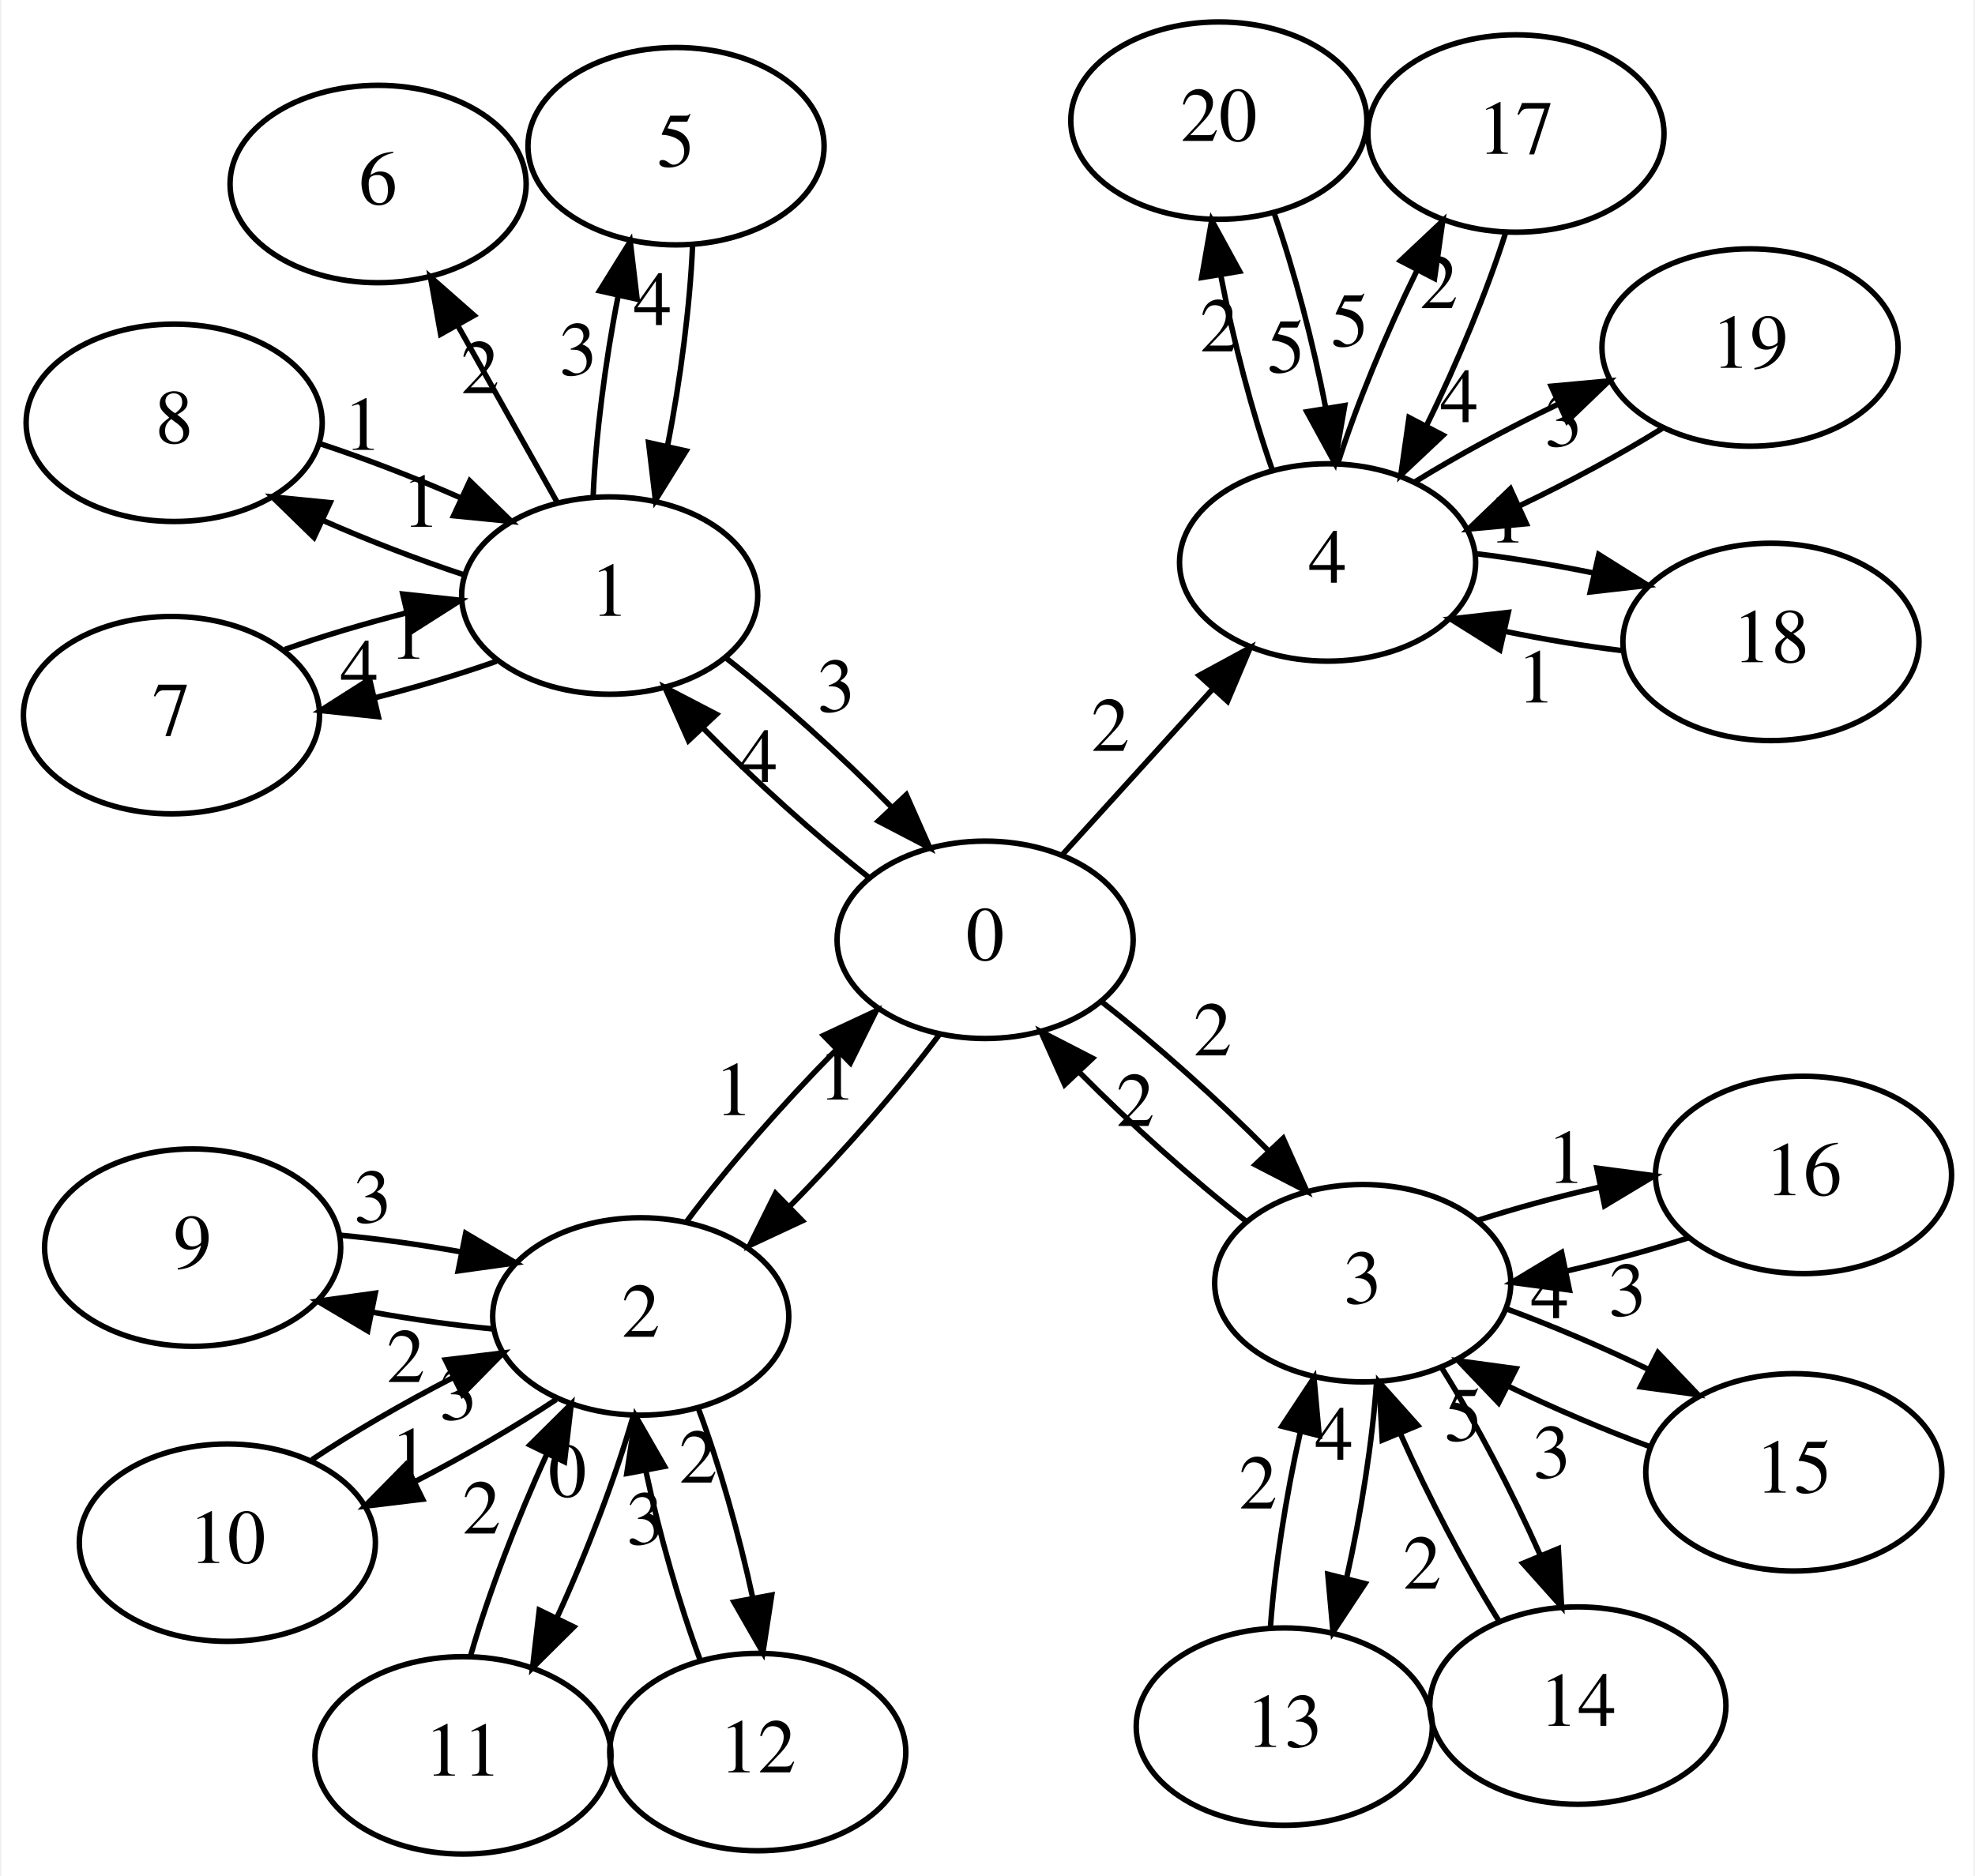
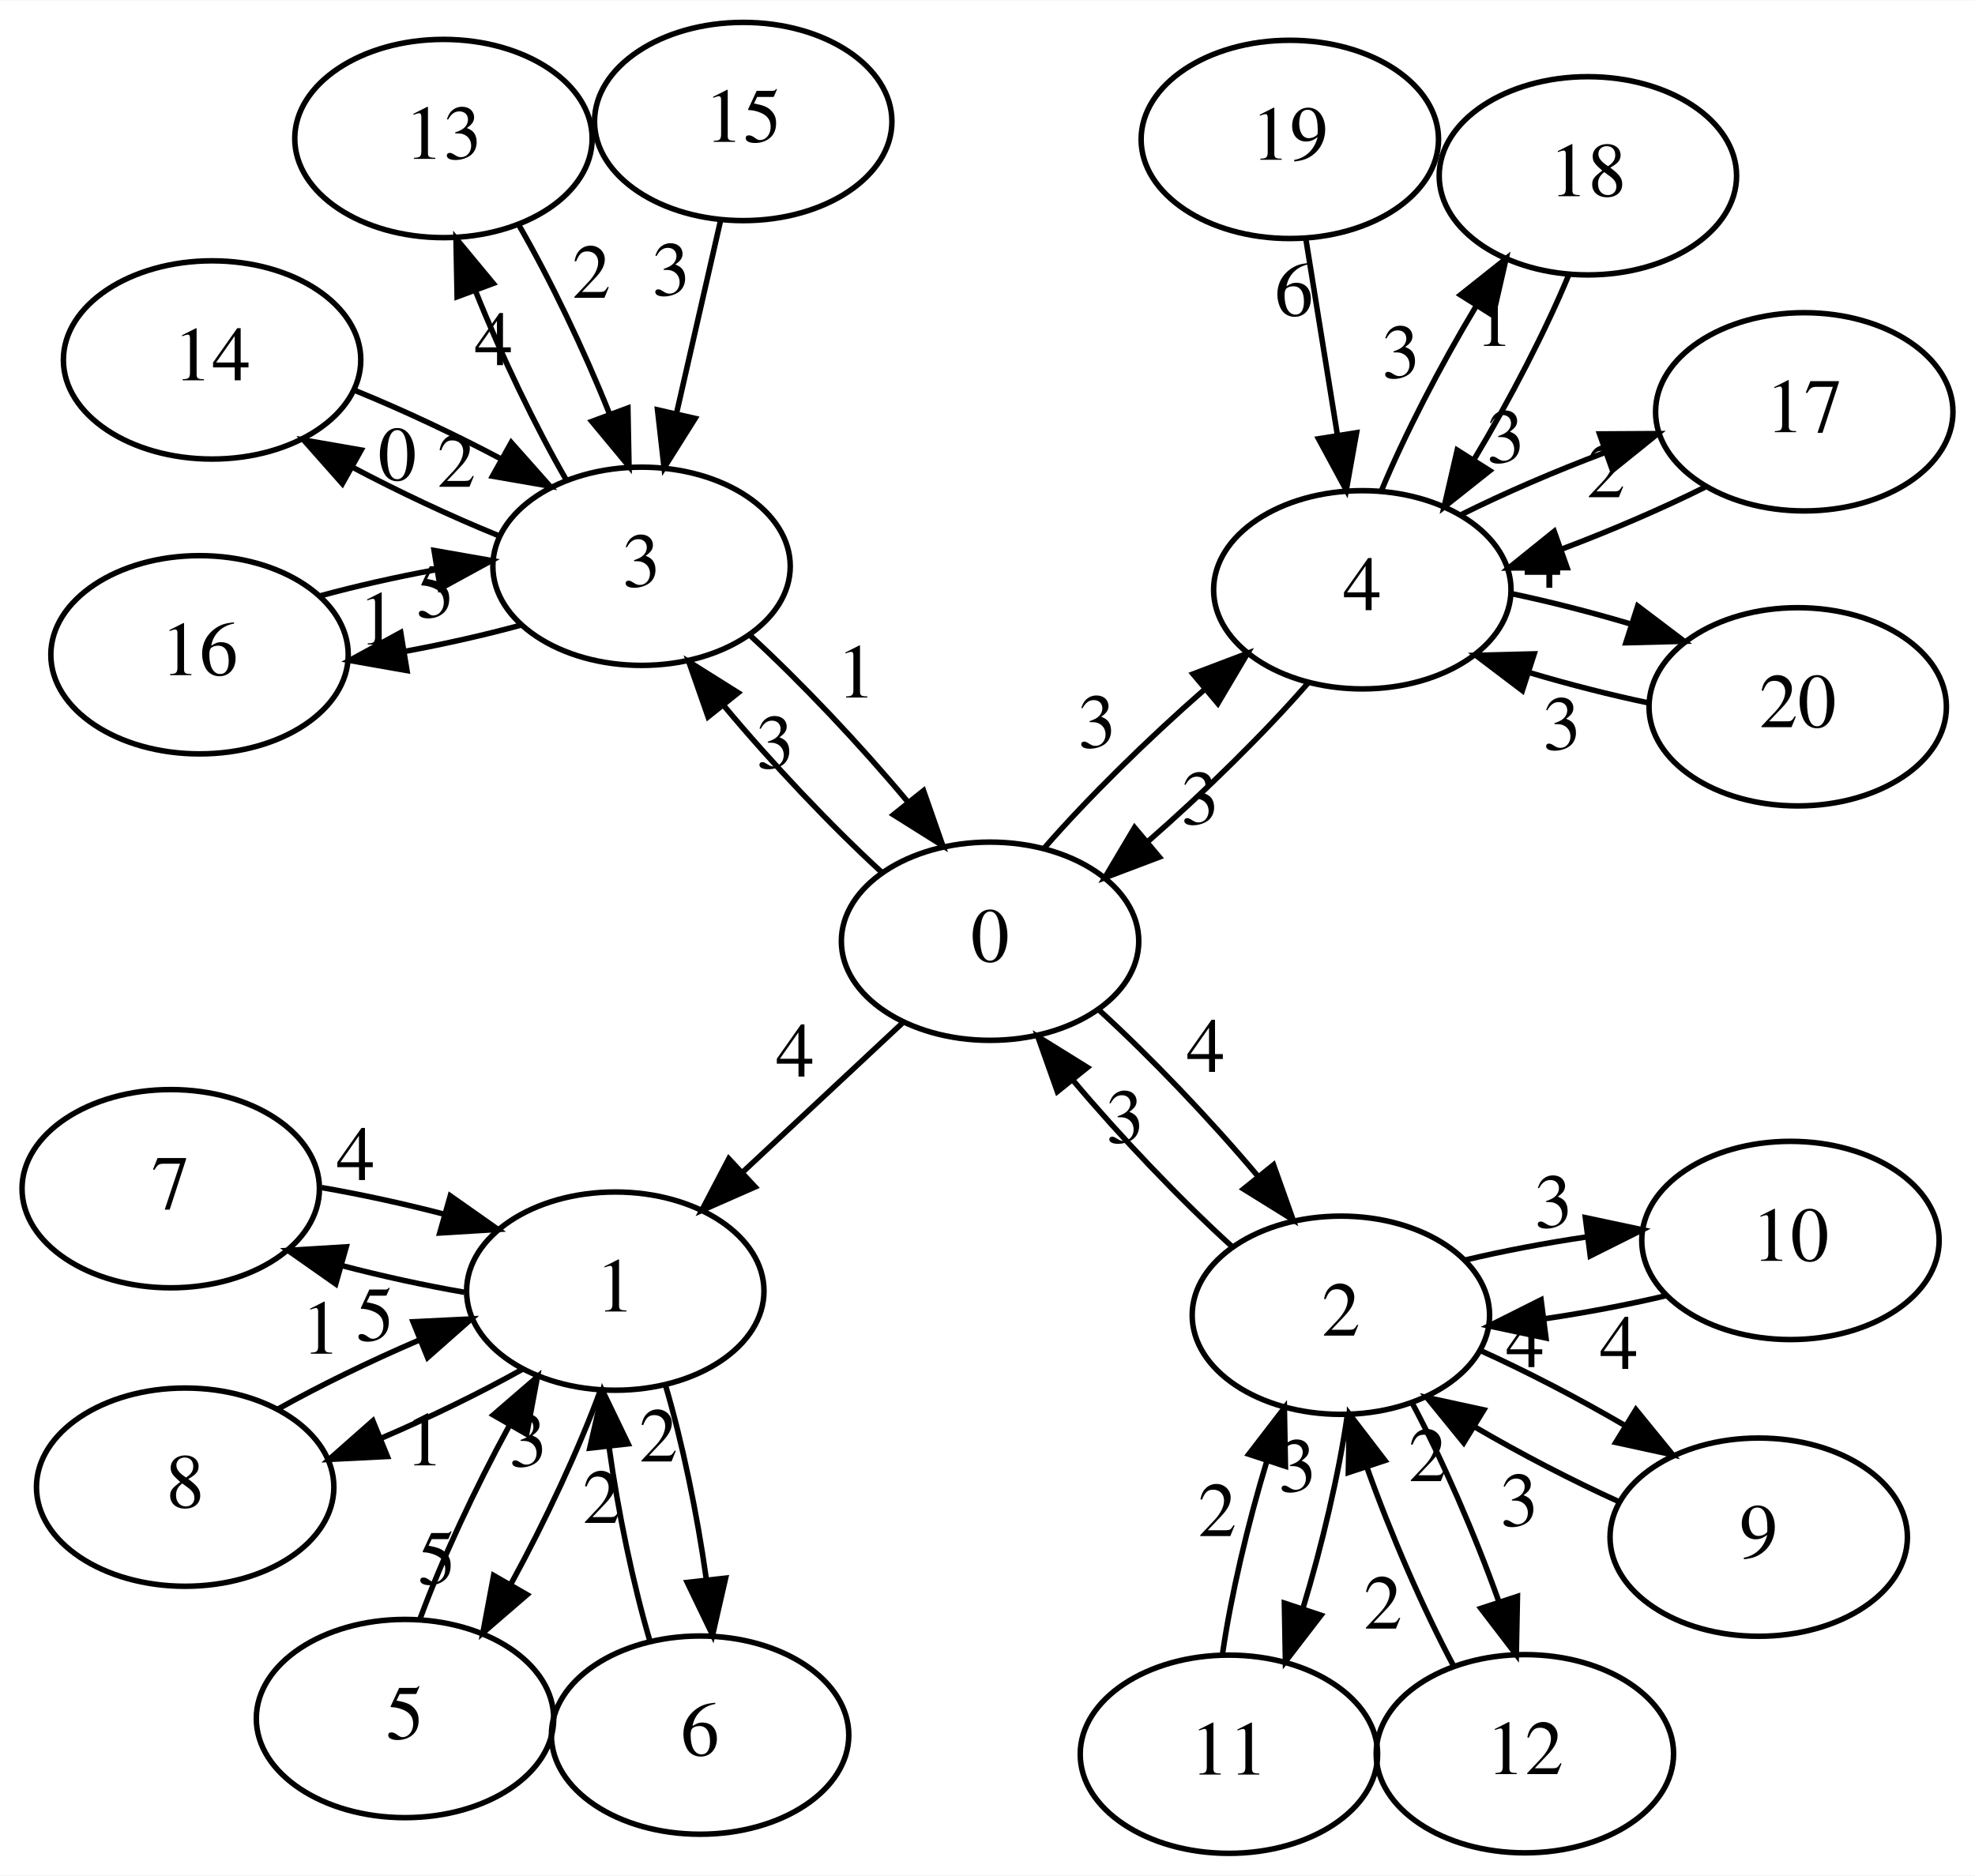
- <svg xmlns="http://www.w3.org/2000/svg" width="360pt" height="342pt" viewBox="0.00 0.00 359.61 342.14">
-   <g id="graph0" class="graph" transform="scale(1 1) rotate(0) translate(4 338.14)">
-     <polygon fill="white" stroke="transparent" points="-4,4 -4,-338.14 355.61,-338.14 355.61,4 -4,4" />
+ <svg xmlns="http://www.w3.org/2000/svg" width="359pt" height="341pt" viewBox="0.00 0.00 358.61 340.50">
+   <g id="graph0" class="graph" transform="scale(1 1) rotate(0) translate(4 336.5)">
+     <polygon fill="white" stroke="transparent" points="-4,4 -4,-336.5 354.61,-336.5 354.61,4 -4,4" />
    <g id="node1" class="node">
-       <ellipse fill="none" stroke="black" cx="175.37" cy="-166.74" rx="27" ry="18" />
-       <text text-anchor="middle" x="175.37" y="-163.04" font-family="Times,serif" font-size="14.00">0</text>
+       <ellipse fill="none" stroke="black" cx="175.77" cy="-165.64" rx="27" ry="18" />
+       <text text-anchor="middle" x="175.77" y="-161.94" font-family="Times,serif" font-size="14.00">0</text>
    </g>
    <g id="node2" class="node">
-       <ellipse fill="none" stroke="black" cx="106.91" cy="-229.52" rx="27" ry="18" />
-       <text text-anchor="middle" x="106.91" y="-225.82" font-family="Times,serif" font-size="14.00">1</text>
+       <ellipse fill="none" stroke="black" cx="107.72" cy="-102.1" rx="27" ry="18" />
+       <text text-anchor="middle" x="107.72" y="-98.4" font-family="Times,serif" font-size="14.00">1</text>
    </g>
    <g id="edge1" class="edge">
-       <path fill="none" stroke="black" d="M154.07,-178.2C144.4,-185.8 133.18,-195.93 124.06,-205.23" />
-       <polygon fill="black" stroke="black" points="121.28,-203.08 116.98,-212.76 126.38,-207.87 121.28,-203.08" />
-       <text text-anchor="middle" x="134.06" y="-195.51" font-family="Times,serif" font-size="14.00">4</text>
+       <path fill="none" stroke="black" d="M159.98,-150.9C151.31,-142.8 140.39,-132.6 130.77,-123.63" />
+       <polygon fill="black" stroke="black" points="133.11,-121.02 123.41,-116.75 128.33,-126.14 133.11,-121.02" />
+       <text text-anchor="middle" x="140.38" y="-141.06" font-family="Times,serif" font-size="14.00">4</text>
    </g>
    <g id="node3" class="node">
-       <ellipse fill="none" stroke="black" cx="112.57" cy="-98.05" rx="27" ry="18" />
-       <text text-anchor="middle" x="112.57" y="-94.35" font-family="Times,serif" font-size="14.00">2</text>
+       <ellipse fill="none" stroke="black" cx="239.47" cy="-97.72" rx="27" ry="18" />
+       <text text-anchor="middle" x="239.47" y="-94.02" font-family="Times,serif" font-size="14.00">2</text>
    </g>
    <g id="edge2" class="edge">
-       <path fill="none" stroke="black" d="M167.02,-149.46C159.94,-139.92 149.59,-128.11 139.77,-118.17" />
-       <polygon fill="black" stroke="black" points="142.04,-115.49 132.44,-111.01 137.15,-120.5 142.04,-115.49" />
-       <text text-anchor="middle" x="148.4" y="-137.61" font-family="Times,serif" font-size="14.00">1</text>
+       <path fill="none" stroke="black" d="M195.47,-153.22C204.8,-144.73 215.71,-133.31 224.38,-123" />
+       <polygon fill="black" stroke="black" points="227.24,-125.03 230.79,-115.05 221.79,-120.64 227.24,-125.03" />
+       <text text-anchor="middle" x="214.93" y="-141.91" font-family="Times,serif" font-size="14.00">4</text>
    </g>
    <g id="node4" class="node">
-       <ellipse fill="none" stroke="black" cx="244.23" cy="-104.11" rx="27" ry="18" />
-       <text text-anchor="middle" x="244.23" y="-100.41" font-family="Times,serif" font-size="14.00">3</text>
+       <ellipse fill="none" stroke="black" cx="112.49" cy="-233.73" rx="27" ry="18" />
+       <text text-anchor="middle" x="112.49" y="-230.03" font-family="Times,serif" font-size="14.00">3</text>
    </g>
    <g id="edge3" class="edge">
-       <path fill="none" stroke="black" d="M196.75,-155.34C206.46,-147.76 217.75,-137.65 226.93,-128.38" />
-       <polygon fill="black" stroke="black" points="229.72,-130.53 234.05,-120.86 224.63,-125.72 229.72,-130.53" />
-       <text text-anchor="middle" x="216.84" y="-145.66" font-family="Times,serif" font-size="14.00">2</text>
+       <path fill="none" stroke="black" d="M156.14,-178.12C146.86,-186.63 136.04,-198.08 127.43,-208.42" />
+       <polygon fill="black" stroke="black" points="124.57,-206.39 121.07,-216.39 130.04,-210.76 124.57,-206.39" />
+       <text text-anchor="middle" x="136.78" y="-197.07" font-family="Times,serif" font-size="14.00">3</text>
    </g>
    <g id="node5" class="node">
-       <ellipse fill="none" stroke="black" cx="237.82" cy="-235.56" rx="27" ry="18" />
-       <text text-anchor="middle" x="237.82" y="-231.86" font-family="Times,serif" font-size="14.00">4</text>
+       <ellipse fill="none" stroke="black" cx="243.36" cy="-229.46" rx="27" ry="18" />
+       <text text-anchor="middle" x="243.36" y="-225.76" font-family="Times,serif" font-size="14.00">4</text>
    </g>
    <g id="edge4" class="edge">
-       <path fill="none" stroke="black" d="M189.54,-182.36C197.6,-191.24 207.86,-202.54 216.84,-212.44" />
-       <polygon fill="black" stroke="black" points="214.4,-214.96 223.71,-220.01 219.58,-210.25 214.4,-214.96" />
-       <text text-anchor="middle" x="198.19" y="-201.2" font-family="Times,serif" font-size="14.00">2</text>
+       <path fill="none" stroke="black" d="M185.64,-182.59C193.38,-191.5 204.41,-202.35 214.78,-211.41" />
+       <polygon fill="black" stroke="black" points="212.62,-214.17 222.53,-217.93 217.13,-208.81 212.62,-214.17" />
+       <text text-anchor="middle" x="195.21" y="-200.8" font-family="Times,serif" font-size="14.00">3</text>
+     </g>
+     <g id="node6" class="node">
+       <ellipse fill="none" stroke="black" cx="69.54" cy="-24.48" rx="27" ry="18" />
+       <text text-anchor="middle" x="69.54" y="-20.78" font-family="Times,serif" font-size="14.00">5</text>
    </g>
    <g id="edge5" class="edge">
-       <path fill="none" stroke="black" d="M128.2,-218.07C137.87,-210.46 149.09,-200.33 158.21,-191.04" />
-       <polygon fill="black" stroke="black" points="161,-193.19 165.29,-183.5 155.89,-188.39 161,-193.19" />
-       <text text-anchor="middle" x="148.21" y="-208.35" font-family="Times,serif" font-size="14.00">3</text>
-     </g>
-     <g id="node6" class="node">
-       <ellipse fill="none" stroke="black" cx="119.01" cy="-311.48" rx="27" ry="18" />
-       <text text-anchor="middle" x="119.01" y="-307.78" font-family="Times,serif" font-size="14.00">5</text>
+       <path fill="none" stroke="black" d="M104.97,-83.94C101.16,-73.52 95.02,-60.34 88.83,-49.02" />
+       <polygon fill="black" stroke="black" points="91.7,-46.97 83.68,-40.05 85.63,-50.46 91.7,-46.97" />
+       <text text-anchor="middle" x="91.9" y="-70.28" font-family="Times,serif" font-size="14.00">3</text>
+     </g>
+     <g id="node7" class="node">
+       <ellipse fill="none" stroke="black" cx="123.12" cy="-21.47" rx="27" ry="18" />
+       <text text-anchor="middle" x="123.12" y="-17.77" font-family="Times,serif" font-size="14.00">6</text>
    </g>
    <g id="edge6" class="edge">
-       <path fill="none" stroke="black" d="M103.9,-247.73C104.34,-258.43 106.09,-272.17 108.45,-284.15" />
-       <polygon fill="black" stroke="black" points="105.07,-285.1 110.66,-294.1 111.91,-283.58 105.07,-285.1" />
-       <text text-anchor="middle" x="101.17" y="-269.74" font-family="Times,serif" font-size="14.00">3</text>
-     </g>
-     <g id="node7" class="node">
-       <ellipse fill="none" stroke="black" cx="64.68" cy="-304.58" rx="27" ry="18" />
-       <text text-anchor="middle" x="64.68" y="-300.88" font-family="Times,serif" font-size="14.00">6</text>
+       <path fill="none" stroke="black" d="M116.87,-84.88C119.88,-74.69 122.61,-61.53 124.24,-49.84" />
+       <polygon fill="black" stroke="black" points="127.75,-49.98 125.39,-39.65 120.79,-49.2 127.75,-49.98" />
+       <text text-anchor="middle" x="115.55" y="-71.16" font-family="Times,serif" font-size="14.00">2</text>
+     </g>
+     <g id="node8" class="node">
+       <ellipse fill="none" stroke="black" cx="27" cy="-120.7" rx="27" ry="18" />
+       <text text-anchor="middle" x="27" y="-117" font-family="Times,serif" font-size="14.00">7</text>
    </g>
    <g id="edge7" class="edge">
-       <path fill="none" stroke="black" d="M97.32,-246.56C91.98,-256.06 85.21,-268.09 79.23,-278.73" />
-       <polygon fill="black" stroke="black" points="76.08,-277.19 74.22,-287.62 82.18,-280.62 76.08,-277.19" />
-       <text text-anchor="middle" x="83.28" y="-266.44" font-family="Times,serif" font-size="14.00">2</text>
-     </g>
-     <g id="node8" class="node">
-       <ellipse fill="none" stroke="black" cx="27" cy="-207.71" rx="27" ry="18" />
-       <text text-anchor="middle" x="27" y="-204.01" font-family="Times,serif" font-size="14.00">7</text>
+       <path fill="none" stroke="black" d="M80.31,-101.89C73.12,-103.13 65.32,-104.83 57.96,-106.76" />
+       <polygon fill="black" stroke="black" points="56.96,-103.4 48.29,-109.49 58.87,-110.14 56.96,-103.4" />
+       <text text-anchor="middle" x="64.13" y="-93.12" font-family="Times,serif" font-size="14.00">5</text>
+     </g>
+     <g id="node9" class="node">
+       <ellipse fill="none" stroke="black" cx="29.62" cy="-66.5" rx="27" ry="18" />
+       <text text-anchor="middle" x="29.62" y="-62.8" font-family="Times,serif" font-size="14.00">8</text>
    </g>
    <g id="edge8" class="edge">
-       <path fill="none" stroke="black" d="M86.26,-217.54C79.46,-215.14 71.69,-212.81 64.05,-210.87" />
-       <polygon fill="black" stroke="black" points="64.73,-207.43 54.19,-208.56 63.13,-214.25 64.73,-207.43" />
-       <text text-anchor="middle" x="70.16" y="-218" font-family="Times,serif" font-size="14.00">1</text>
-     </g>
-     <g id="node9" class="node">
-       <ellipse fill="none" stroke="black" cx="27.49" cy="-261.03" rx="27" ry="18" />
-       <text text-anchor="middle" x="27.49" y="-257.33" font-family="Times,serif" font-size="14.00">8</text>
+       <path fill="none" stroke="black" d="M90.86,-87.91C83.34,-83.69 74.18,-79.23 65.25,-75.4" />
+       <polygon fill="black" stroke="black" points="66.34,-72.07 55.76,-71.54 63.7,-78.55 66.34,-72.07" />
+       <text text-anchor="middle" x="73.06" y="-70.46" font-family="Times,serif" font-size="14.00">1</text>
    </g>
    <g id="edge9" class="edge">
-       <path fill="none" stroke="black" d="M80.33,-233.31C72.07,-236.03 62.97,-239.54 54.67,-243.2" />
-       <polygon fill="black" stroke="black" points="52.99,-240.12 45.4,-247.51 55.94,-246.47 52.99,-240.12" />
-       <text text-anchor="middle" x="72.5" y="-242.06" font-family="Times,serif" font-size="14.00">1</text>
+       <path fill="none" stroke="black" d="M219.76,-110.14C210.43,-118.62 199.53,-130.04 190.85,-140.36" />
+       <polygon fill="black" stroke="black" points="187.99,-138.33 184.45,-148.31 193.45,-142.72 187.99,-138.33" />
+       <text text-anchor="middle" x="200.31" y="-129.05" font-family="Times,serif" font-size="14.00">3</text>
+     </g>
+     <g id="node10" class="node">
+       <ellipse fill="none" stroke="black" cx="315.34" cy="-57.42" rx="27" ry="18" />
+       <text text-anchor="middle" x="315.34" y="-53.72" font-family="Times,serif" font-size="14.00">9</text>
    </g>
    <g id="edge10" class="edge">
-       <path fill="none" stroke="black" d="M120.92,-115.33C128,-124.87 138.35,-136.68 148.17,-146.62" />
-       <polygon fill="black" stroke="black" points="145.91,-149.3 155.51,-153.78 150.8,-144.29 145.91,-149.3" />
-       <text text-anchor="middle" x="129.54" y="-134.77" font-family="Times,serif" font-size="14.00">1</text>
-     </g>
-     <g id="node10" class="node">
-       <ellipse fill="none" stroke="black" cx="30.86" cy="-110.6" rx="27" ry="18" />
-       <text text-anchor="middle" x="30.86" y="-106.9" font-family="Times,serif" font-size="14.00">9</text>
+       <path fill="none" stroke="black" d="M264.74,-91.34C273.23,-87.5 282.68,-82.59 291.09,-77.67" />
+       <polygon fill="black" stroke="black" points="293.04,-80.58 299.73,-72.37 289.38,-74.62 293.04,-80.58" />
+       <text text-anchor="middle" x="272.92" y="-88.3" font-family="Times,serif" font-size="14.00">4</text>
+     </g>
+     <g id="node11" class="node">
+       <ellipse fill="none" stroke="black" cx="321.1" cy="-111.3" rx="27" ry="18" />
+       <text text-anchor="middle" x="321.1" y="-107.6" font-family="Times,serif" font-size="14.00">10</text>
    </g>
    <g id="edge11" class="edge">
-       <path fill="none" stroke="black" d="M85.76,-95.76C78.7,-96.43 71.02,-97.5 63.68,-98.82" />
-       <polygon fill="black" stroke="black" points="62.78,-95.43 53.66,-100.83 64.16,-102.29 62.78,-95.43" />
-       <text text-anchor="middle" x="69.72" y="-86.09" font-family="Times,serif" font-size="14.00">2</text>
-     </g>
-     <g id="node11" class="node">
-       <ellipse fill="none" stroke="black" cx="37.19" cy="-56.79" rx="27" ry="18" />
-       <text text-anchor="middle" x="37.19" y="-53.09" font-family="Times,serif" font-size="14.00">10</text>
+       <path fill="none" stroke="black" d="M262.06,-107.75C268.91,-109.38 276.62,-110.84 284.15,-111.95" />
+       <polygon fill="black" stroke="black" points="283.86,-115.44 294.22,-113.24 284.75,-108.5 283.86,-115.44" />
+       <text text-anchor="middle" x="278.11" y="-113.65" font-family="Times,serif" font-size="14.00">3</text>
+     </g>
+     <g id="node12" class="node">
+       <ellipse fill="none" stroke="black" cx="219.14" cy="-18" rx="27" ry="18" />
+       <text text-anchor="middle" x="219.14" y="-14.3" font-family="Times,serif" font-size="14.00">11</text>
    </g>
    <g id="edge12" class="edge">
-       <path fill="none" stroke="black" d="M97.15,-82.9C89.69,-77.94 80.45,-72.59 71.47,-67.96" />
-       <polygon fill="black" stroke="black" points="72.8,-64.72 62.28,-63.45 69.71,-71 72.8,-64.72" />
-       <text text-anchor="middle" x="79.31" y="-79.23" font-family="Times,serif" font-size="14.00">3</text>
-     </g>
-     <g id="node12" class="node">
-       <ellipse fill="none" stroke="black" cx="80.16" cy="-18" rx="27" ry="18" />
-       <text text-anchor="middle" x="80.16" y="-14.3" font-family="Times,serif" font-size="14.00">11</text>
+       <path fill="none" stroke="black" d="M240.62,-79.42C239.12,-69.04 236.05,-55.87 232.55,-44.39" />
+       <polygon fill="black" stroke="black" points="235.86,-43.24 229.4,-34.84 229.21,-45.44 235.86,-43.24" />
+       <text text-anchor="middle" x="231.59" y="-65.7" font-family="Times,serif" font-size="14.00">3</text>
+     </g>
+     <g id="node13" class="node">
+       <ellipse fill="none" stroke="black" cx="272.88" cy="-18.09" rx="27" ry="18" />
+       <text text-anchor="middle" x="272.88" y="-14.39" font-family="Times,serif" font-size="14.00">12</text>
    </g>
    <g id="edge13" class="edge">
-       <path fill="none" stroke="black" d="M111.16,-79.77C108.04,-68.86 102.71,-54.88 97.23,-42.98" />
-       <polygon fill="black" stroke="black" points="100.36,-41.43 92.84,-33.97 94.07,-44.49 100.36,-41.43" />
-       <text text-anchor="middle" x="99.19" y="-65.17" font-family="Times,serif" font-size="14.00">0</text>
-     </g>
-     <g id="node13" class="node">
-       <ellipse fill="none" stroke="black" cx="133.91" cy="-18.6" rx="27" ry="18" />
-       <text text-anchor="middle" x="133.91" y="-14.9" font-family="Times,serif" font-size="14.00">12</text>
+       <path fill="none" stroke="black" d="M252.36,-81.88C257.88,-71.55 263.85,-57.81 268.15,-45.72" />
+       <polygon fill="black" stroke="black" points="271.53,-46.66 271.32,-36.07 264.88,-44.48 271.53,-46.66" />
+       <text text-anchor="middle" x="255.25" y="-67.6" font-family="Times,serif" font-size="14.00">2</text>
    </g>
    <g id="edge14" class="edge">
-       <path fill="none" stroke="black" d="M123.13,-81.12C126.86,-71.14 130.52,-58.26 132.98,-46.78" />
-       <polygon fill="black" stroke="black" points="136.46,-47.24 134.85,-36.76 129.58,-45.95 136.46,-47.24" />
-       <text text-anchor="middle" x="123.05" y="-67.75" font-family="Times,serif" font-size="14.00">2</text>
+       <path fill="none" stroke="black" d="M132.11,-221.25C141.39,-212.74 152.22,-201.29 160.83,-190.95" />
+       <polygon fill="black" stroke="black" points="163.69,-192.98 167.19,-182.98 158.22,-188.61 163.69,-192.98" />
+       <text text-anchor="middle" x="151.47" y="-209.9" font-family="Times,serif" font-size="14.00">1</text>
+     </g>
+     <g id="node14" class="node">
+       <ellipse fill="none" stroke="black" cx="76.52" cy="-311.41" rx="27" ry="18" />
+       <text text-anchor="middle" x="76.52" y="-307.71" font-family="Times,serif" font-size="14.00">13</text>
    </g>
    <g id="edge15" class="edge">
-       <path fill="none" stroke="black" d="M222.85,-115.51C213.13,-123.09 201.84,-133.2 192.67,-142.47" />
-       <polygon fill="black" stroke="black" points="189.88,-140.33 185.54,-149.99 194.96,-145.14 189.88,-140.33" />
-       <text text-anchor="middle" x="202.76" y="-132.79" font-family="Times,serif" font-size="14.00">2</text>
-     </g>
-     <g id="node14" class="node">
-       <ellipse fill="none" stroke="black" cx="229.92" cy="-23.24" rx="27" ry="18" />
-       <text text-anchor="middle" x="229.92" y="-19.54" font-family="Times,serif" font-size="14.00">13</text>
+       <path fill="none" stroke="black" d="M98.88,-249.31C93.19,-259.14 87,-272.07 82.39,-283.6" />
+       <polygon fill="black" stroke="black" points="79,-282.67 78.8,-293.26 85.56,-285.1 79,-282.67" />
+       <text text-anchor="middle" x="85.64" y="-270.26" font-family="Times,serif" font-size="14.00">4</text>
+     </g>
+     <g id="node15" class="node">
+       <ellipse fill="none" stroke="black" cx="34.51" cy="-271.2" rx="27" ry="18" />
+       <text text-anchor="middle" x="34.51" y="-267.5" font-family="Times,serif" font-size="14.00">14</text>
    </g>
    <g id="edge16" class="edge">
-       <path fill="none" stroke="black" d="M246.74,-85.98C246.02,-75.46 243.92,-62.01 241.27,-50.26" />
-       <polygon fill="black" stroke="black" points="244.65,-49.33 238.81,-40.49 237.86,-51.04 244.65,-49.33" />
-       <text text-anchor="middle" x="239" y="-71.92" font-family="Times,serif" font-size="14.00">4</text>
-     </g>
-     <g id="node15" class="node">
-       <ellipse fill="none" stroke="black" cx="283.46" cy="-27.08" rx="27" ry="18" />
-       <text text-anchor="middle" x="283.46" y="-23.38" font-family="Times,serif" font-size="14.00">14</text>
+       <path fill="none" stroke="black" d="M86.39,-239.35C77.84,-242.82 68.37,-247.28 59.88,-251.78" />
+       <polygon fill="black" stroke="black" points="58.16,-248.73 51.14,-256.66 61.58,-254.84 58.16,-248.73" />
+       <text text-anchor="middle" x="68.13" y="-249.37" font-family="Times,serif" font-size="14.00">0</text>
+     </g>
+     <g id="node16" class="node">
+       <ellipse fill="none" stroke="black" cx="32.23" cy="-217.66" rx="27" ry="18" />
+       <text text-anchor="middle" x="32.23" y="-213.96" font-family="Times,serif" font-size="14.00">16</text>
    </g>
    <g id="edge17" class="edge">
-       <path fill="none" stroke="black" d="M258.73,-88.51C264.82,-78.78 271.5,-66.03 276.54,-54.65" />
-       <polygon fill="black" stroke="black" points="279.9,-55.7 280.49,-45.12 273.43,-53.02 279.9,-55.7" />
-       <text text-anchor="middle" x="262.64" y="-75.38" font-family="Times,serif" font-size="14.00">5</text>
-     </g>
-     <g id="node16" class="node">
-       <ellipse fill="none" stroke="black" cx="322.84" cy="-69.62" rx="27" ry="18" />
-       <text text-anchor="middle" x="322.84" y="-65.92" font-family="Times,serif" font-size="14.00">15</text>
+       <path fill="none" stroke="black" d="M90.49,-223.02C84.05,-221.26 76.82,-219.63 69.7,-218.31" />
+       <polygon fill="black" stroke="black" points="69.9,-214.79 59.46,-216.63 68.76,-221.7 69.9,-214.79" />
+       <text text-anchor="middle" x="75.1" y="-224.47" font-family="Times,serif" font-size="14.00">5</text>
    </g>
    <g id="edge18" class="edge">
-       <path fill="none" stroke="black" d="M270.32,-99.48C278.69,-96.41 287.96,-92.45 296.36,-88.38" />
-       <polygon fill="black" stroke="black" points="298.06,-91.44 305.38,-83.78 294.88,-85.21 298.06,-91.44" />
-       <text text-anchor="middle" x="278.34" y="-97.73" font-family="Times,serif" font-size="14.00">4</text>
+       <path fill="none" stroke="black" d="M233.49,-212.51C225.75,-203.59 214.72,-192.74 204.35,-183.68" />
+       <polygon fill="black" stroke="black" points="206.51,-180.92 196.6,-177.17 202.01,-186.28 206.51,-180.92" />
+       <text text-anchor="middle" x="213.92" y="-186.9" font-family="Times,serif" font-size="14.00">3</text>
    </g>
    <g id="node17" class="node">
-       <ellipse fill="none" stroke="black" cx="324.61" cy="-123.86" rx="27" ry="18" />
-       <text text-anchor="middle" x="324.61" y="-120.16" font-family="Times,serif" font-size="14.00">16</text>
+       <ellipse fill="none" stroke="black" cx="323.61" cy="-261.78" rx="27" ry="18" />
+       <text text-anchor="middle" x="323.61" y="-258.08" font-family="Times,serif" font-size="14.00">17</text>
    </g>
    <g id="edge19" class="edge">
-       <path fill="none" stroke="black" d="M265.16,-115.56C272.01,-117.78 279.84,-119.91 287.51,-121.65" />
-       <polygon fill="black" stroke="black" points="286.92,-125.1 297.42,-123.71 288.34,-118.25 286.92,-125.1" />
-       <text text-anchor="middle" x="281.33" y="-122.41" font-family="Times,serif" font-size="14.00">1</text>
+       <path fill="none" stroke="black" d="M261.39,-243.14C269.11,-247 278.4,-251 287.43,-254.4" />
+       <polygon fill="black" stroke="black" points="286.44,-257.76 297.03,-257.82 288.78,-251.17 286.44,-257.76" />
+       <text text-anchor="middle" x="269.41" y="-252.57" font-family="Times,serif" font-size="14.00">3</text>
    </g>
    <g id="node18" class="node">
-       <ellipse fill="none" stroke="black" cx="272.17" cy="-313.79" rx="27" ry="18" />
-       <text text-anchor="middle" x="272.17" y="-310.09" font-family="Times,serif" font-size="14.00">17</text>
+       <ellipse fill="none" stroke="black" cx="284.32" cy="-304.64" rx="27" ry="18" />
+       <text text-anchor="middle" x="284.32" y="-300.94" font-family="Times,serif" font-size="14.00">18</text>
    </g>
    <g id="edge20" class="edge">
-       <path fill="none" stroke="black" d="M239.69,-253.62C242.99,-264.07 248.48,-277.35 254.11,-288.78" />
-       <polygon fill="black" stroke="black" points="251.11,-290.59 258.82,-297.85 257.32,-287.36 251.11,-290.59" />
-       <text text-anchor="middle" x="241.9" y="-275" font-family="Times,serif" font-size="14.00">5</text>
+       <path fill="none" stroke="black" d="M246.78,-247.33C250.94,-257.4 257.49,-270.09 264.03,-280.97" />
+       <polygon fill="black" stroke="black" points="261.18,-283.01 269.47,-289.6 267.1,-279.27 261.18,-283.01" />
+       <text text-anchor="middle" x="250.4" y="-267.95" font-family="Times,serif" font-size="14.00">3</text>
    </g>
    <g id="node19" class="node">
-       <ellipse fill="none" stroke="black" cx="318.67" cy="-221.07" rx="27" ry="18" />
-       <text text-anchor="middle" x="318.67" y="-217.37" font-family="Times,serif" font-size="14.00">18</text>
+       <ellipse fill="none" stroke="black" cx="322.42" cy="-208.21" rx="27" ry="18" />
+       <text text-anchor="middle" x="322.42" y="-204.51" font-family="Times,serif" font-size="14.00">20</text>
    </g>
    <g id="edge21" class="edge">
-       <path fill="none" stroke="black" d="M264.97,-237.15C271.8,-236.32 279.2,-235.1 286.26,-233.65" />
-       <polygon fill="black" stroke="black" points="287.27,-237.01 296.25,-231.38 285.72,-230.18 287.27,-237.01" />
-       <text text-anchor="middle" x="270.61" y="-239.2" font-family="Times,serif" font-size="14.00">1</text>
+       <path fill="none" stroke="black" d="M270.46,-228.76C277.36,-227.31 284.82,-225.41 291.87,-223.31" />
+       <polygon fill="black" stroke="black" points="293.36,-226.51 301.81,-220.11 291.22,-219.84 293.36,-226.51" />
+       <text text-anchor="middle" x="276.17" y="-229.83" font-family="Times,serif" font-size="14.00">4</text>
+     </g>
+     <g id="edge22" class="edge">
+       <path fill="none" stroke="black" d="M72.29,-42.64C76.1,-53.05 82.24,-66.24 88.42,-77.56" />
+       <polygon fill="black" stroke="black" points="85.56,-79.61 93.58,-86.53 91.63,-76.12 85.56,-79.61" />
+       <text text-anchor="middle" x="75.36" y="-48.9" font-family="Times,serif" font-size="14.00">5</text>
+     </g>
+     <g id="edge23" class="edge">
+       <path fill="none" stroke="black" d="M113.97,-38.69C110.96,-48.88 108.22,-62.04 106.6,-73.72" />
+       <polygon fill="black" stroke="black" points="103.09,-73.59 105.45,-83.92 110.05,-74.37 103.09,-73.59" />
+       <text text-anchor="middle" x="105.28" y="-60" font-family="Times,serif" font-size="14.00">2</text>
+     </g>
+     <g id="edge24" class="edge">
+       <path fill="none" stroke="black" d="M54.41,-120.9C61.6,-119.66 69.4,-117.96 76.76,-116.04" />
+       <polygon fill="black" stroke="black" points="77.76,-119.4 86.42,-113.3 75.85,-112.66 77.76,-119.4" />
+       <text text-anchor="middle" x="60.58" y="-122.27" font-family="Times,serif" font-size="14.00">4</text>
+     </g>
+     <g id="edge25" class="edge">
+       <path fill="none" stroke="black" d="M46.47,-80.68C54,-84.91 63.16,-89.36 72.08,-93.19" />
+       <polygon fill="black" stroke="black" points="71,-96.53 81.58,-97.05 73.64,-90.04 71,-96.53" />
+       <text text-anchor="middle" x="54.28" y="-90.73" font-family="Times,serif" font-size="14.00">1</text>
+     </g>
+     <g id="edge26" class="edge">
+       <path fill="none" stroke="black" d="M290.07,-63.81C281.57,-67.65 272.13,-72.55 263.71,-77.48" />
+       <polygon fill="black" stroke="black" points="261.77,-74.56 255.08,-82.78 265.43,-80.53 261.77,-74.56" />
+       <text text-anchor="middle" x="271.89" y="-59.44" font-family="Times,serif" font-size="14.00">3</text>
+     </g>
+     <g id="edge27" class="edge">
+       <path fill="none" stroke="black" d="M298.5,-101.27C291.66,-99.64 283.95,-98.18 276.41,-97.07" />
+       <polygon fill="black" stroke="black" points="276.71,-93.58 266.35,-95.78 275.82,-100.52 276.71,-93.58" />
+       <text text-anchor="middle" x="289.96" y="-87.97" font-family="Times,serif" font-size="14.00">4</text>
+     </g>
+     <g id="edge28" class="edge">
+       <path fill="none" stroke="black" d="M217.99,-36.3C219.49,-46.68 222.56,-59.85 226.06,-71.33" />
+       <polygon fill="black" stroke="black" points="222.75,-72.48 229.21,-80.88 229.4,-70.29 222.75,-72.48" />
+       <text text-anchor="middle" x="217.02" y="-57.62" font-family="Times,serif" font-size="14.00">2</text>
+     </g>
+     <g id="edge29" class="edge">
+       <path fill="none" stroke="black" d="M259.99,-33.93C254.47,-44.26 248.5,-58 244.2,-70.09" />
+       <polygon fill="black" stroke="black" points="240.82,-69.15 241.03,-79.75 247.47,-71.34 240.82,-69.15" />
+       <text text-anchor="middle" x="247.09" y="-40.81" font-family="Times,serif" font-size="14.00">2</text>
+     </g>
+     <g id="edge30" class="edge">
+       <path fill="none" stroke="black" d="M90.13,-295.83C95.82,-286.01 102.02,-273.07 106.62,-261.54" />
+       <polygon fill="black" stroke="black" points="110.01,-262.47 110.21,-251.88 103.45,-260.03 110.01,-262.47" />
+       <text text-anchor="middle" x="103.38" y="-282.49" font-family="Times,serif" font-size="14.00">2</text>
+     </g>
+     <g id="edge31" class="edge">
+       <path fill="none" stroke="black" d="M60.61,-265.59C69.16,-262.11 78.63,-257.66 87.12,-253.15" />
+       <polygon fill="black" stroke="black" points="88.83,-256.2 95.86,-248.28 85.42,-250.09 88.83,-256.2" />
+       <text text-anchor="middle" x="78.87" y="-248.17" font-family="Times,serif" font-size="14.00">2</text>
+     </g>
+     <g id="edge32" class="edge">
+       <path fill="none" stroke="black" d="M54.23,-228.38C60.67,-230.14 67.9,-231.77 75.02,-233.08" />
+       <polygon fill="black" stroke="black" points="74.82,-236.6 85.26,-234.77 75.96,-229.69 74.82,-236.6" />
+       <text text-anchor="middle" x="64.62" y="-219.53" font-family="Times,serif" font-size="14.00">1</text>
+     </g>
+     <g id="edge33" class="edge">
+       <path fill="none" stroke="black" d="M305.59,-248.1C297.87,-244.24 288.57,-240.24 279.55,-236.84" />
+       <polygon fill="black" stroke="black" points="280.54,-233.48 269.95,-233.42 278.2,-240.07 280.54,-233.48" />
+       <text text-anchor="middle" x="287.57" y="-246.27" font-family="Times,serif" font-size="14.00">2</text>
+     </g>
+     <g id="edge34" class="edge">
+       <path fill="none" stroke="black" d="M280.9,-286.77C276.74,-276.69 270.19,-264.01 263.65,-253.12" />
+       <polygon fill="black" stroke="black" points="266.51,-251.09 258.21,-244.5 260.59,-254.82 266.51,-251.09" />
+       <text text-anchor="middle" x="267.28" y="-273.75" font-family="Times,serif" font-size="14.00">1</text>
+     </g>
+     <g id="edge35" class="edge">
+       <path fill="none" stroke="black" d="M295.32,-208.92C288.43,-210.36 280.97,-212.26 273.91,-214.36" />
+       <polygon fill="black" stroke="black" points="272.42,-211.16 263.98,-217.56 274.57,-217.82 272.42,-211.16" />
+       <text text-anchor="middle" x="279.62" y="-200.44" font-family="Times,serif" font-size="14.00">3</text>
    </g>
    <g id="node20" class="node">
-       <ellipse fill="none" stroke="black" cx="314.85" cy="-274.76" rx="27" ry="18" />
-       <text text-anchor="middle" x="314.85" y="-271.06" font-family="Times,serif" font-size="14.00">19</text>
-     </g>
-     <g id="edge22" class="edge">
-       <path fill="none" stroke="black" d="M253.8,-250.29C261.39,-255 270.75,-260.06 279.85,-264.42" />
-       <polygon fill="black" stroke="black" points="278.6,-267.7 289.15,-268.67 281.51,-261.33 278.6,-267.7" />
-       <text text-anchor="middle" x="261.83" y="-261.15" font-family="Times,serif" font-size="14.00">4</text>
+       <ellipse fill="none" stroke="black" cx="130.95" cy="-314.5" rx="27" ry="18" />
+       <text text-anchor="middle" x="130.95" y="-310.8" font-family="Times,serif" font-size="14.00">15</text>
+     </g>
+     <g id="edge36" class="edge">
+       <path fill="none" stroke="black" d="M126.85,-296.58C124.51,-286.33 121.52,-273.25 118.88,-261.69" />
+       <polygon fill="black" stroke="black" points="122.22,-260.58 116.58,-251.61 115.39,-262.14 122.22,-260.58" />
+       <text text-anchor="middle" x="117.87" y="-282.93" font-family="Times,serif" font-size="14.00">3</text>
    </g>
    <g id="node21" class="node">
-       <ellipse fill="none" stroke="black" cx="217.99" cy="-316.14" rx="27" ry="18" />
-       <text text-anchor="middle" x="217.99" y="-312.44" font-family="Times,serif" font-size="14.00">20</text>
-     </g>
-     <g id="edge23" class="edge">
-       <path fill="none" stroke="black" d="M227.73,-252.47C224.1,-262.77 220.58,-276.19 218.32,-288.05" />
-       <polygon fill="black" stroke="black" points="214.86,-287.52 216.69,-297.96 221.77,-288.66 214.86,-287.52" />
-       <text text-anchor="middle" x="218.03" y="-274.06" font-family="Times,serif" font-size="14.00">2</text>
-     </g>
-     <g id="edge24" class="edge">
-       <path fill="none" stroke="black" d="M122.02,-293.27C121.57,-282.57 119.82,-268.83 117.46,-256.85" />
-       <polygon fill="black" stroke="black" points="120.84,-255.9 115.25,-246.9 114,-257.42 120.84,-255.9" />
-       <text text-anchor="middle" x="114.74" y="-278.86" font-family="Times,serif" font-size="14.00">4</text>
-     </g>
-     <g id="edge25" class="edge">
-       <path fill="none" stroke="black" d="M47.65,-219.69C54.44,-222.09 62.22,-224.42 69.85,-226.36" />
-       <polygon fill="black" stroke="black" points="69.18,-229.8 79.71,-228.67 70.77,-222.98 69.18,-229.8" />
-       <text text-anchor="middle" x="61.25" y="-211.83" font-family="Times,serif" font-size="14.00">4</text>
-     </g>
-     <g id="edge26" class="edge">
-       <path fill="none" stroke="black" d="M54.06,-257.23C62.32,-254.52 71.42,-251.01 79.72,-247.35" />
-       <polygon fill="black" stroke="black" points="81.4,-250.43 88.99,-243.04 78.45,-244.08 81.4,-250.43" />
-       <text text-anchor="middle" x="61.89" y="-256.09" font-family="Times,serif" font-size="14.00">1</text>
-     </g>
-     <g id="edge27" class="edge">
-       <path fill="none" stroke="black" d="M57.67,-112.88C64.73,-112.22 72.42,-111.15 79.75,-109.83" />
-       <polygon fill="black" stroke="black" points="80.65,-113.22 89.77,-107.82 79.28,-106.36 80.65,-113.22" />
-       <text text-anchor="middle" x="63.71" y="-115.16" font-family="Times,serif" font-size="14.00">3</text>
-     </g>
-     <g id="edge28" class="edge">
-       <path fill="none" stroke="black" d="M52.62,-71.93C60.07,-76.89 69.31,-82.25 78.3,-86.88" />
-       <polygon fill="black" stroke="black" points="76.96,-90.12 87.48,-91.39 80.05,-83.84 76.96,-90.12" />
-       <text text-anchor="middle" x="70.46" y="-68.2" font-family="Times,serif" font-size="14.00">1</text>
-     </g>
-     <g id="edge29" class="edge">
-       <path fill="none" stroke="black" d="M81.58,-36.28C84.69,-47.19 90.03,-61.16 95.51,-73.07" />
-       <polygon fill="black" stroke="black" points="92.37,-74.62 99.9,-82.08 98.67,-71.55 92.37,-74.62" />
-       <text text-anchor="middle" x="83.54" y="-58.47" font-family="Times,serif" font-size="14.00">2</text>
-     </g>
-     <g id="edge30" class="edge">
-       <path fill="none" stroke="black" d="M123.36,-35.52C119.63,-45.51 115.96,-58.39 113.51,-69.86" />
-       <polygon fill="black" stroke="black" points="110.03,-69.41 111.63,-79.89 116.91,-70.7 110.03,-69.41" />
-       <text text-anchor="middle" x="113.43" y="-56.49" font-family="Times,serif" font-size="14.00">3</text>
-     </g>
-     <g id="edge31" class="edge">
-       <path fill="none" stroke="black" d="M227.4,-41.37C228.13,-51.9 230.23,-65.35 232.88,-77.09" />
-       <polygon fill="black" stroke="black" points="229.5,-78.02 235.34,-86.86 236.29,-76.31 229.5,-78.02" />
-       <text text-anchor="middle" x="225.14" y="-63.03" font-family="Times,serif" font-size="14.00">2</text>
-     </g>
-     <g id="edge32" class="edge">
-       <path fill="none" stroke="black" d="M268.96,-42.69C262.87,-52.41 256.19,-65.16 251.15,-76.54" />
-       <polygon fill="black" stroke="black" points="247.79,-75.49 247.2,-86.07 254.26,-78.17 247.79,-75.49" />
-       <text text-anchor="middle" x="255.06" y="-48.41" font-family="Times,serif" font-size="14.00">2</text>
-     </g>
-     <g id="edge33" class="edge">
-       <path fill="none" stroke="black" d="M296.74,-74.25C288.37,-77.32 279.1,-81.28 270.71,-85.35" />
-       <polygon fill="black" stroke="black" points="269.01,-82.28 261.69,-89.95 272.19,-88.52 269.01,-82.28" />
-       <text text-anchor="middle" x="278.73" y="-68.6" font-family="Times,serif" font-size="14.00">3</text>
-     </g>
-     <g id="edge34" class="edge">
-       <path fill="none" stroke="black" d="M303.68,-112.41C296.83,-110.19 289,-108.07 281.32,-106.32" />
-       <polygon fill="black" stroke="black" points="281.92,-102.87 271.42,-104.26 280.5,-109.72 281.92,-102.87" />
-       <text text-anchor="middle" x="292.5" y="-98.17" font-family="Times,serif" font-size="14.00">3</text>
-     </g>
-     <g id="edge35" class="edge">
-       <path fill="none" stroke="black" d="M270.3,-295.73C267,-285.28 261.51,-272 255.88,-260.57" />
-       <polygon fill="black" stroke="black" points="258.88,-258.76 251.17,-251.5 252.67,-261.99 258.88,-258.76" />
-       <text text-anchor="middle" x="258.09" y="-281.95" font-family="Times,serif" font-size="14.00">2</text>
-     </g>
-     <g id="edge36" class="edge">
-       <path fill="none" stroke="black" d="M291.53,-219.48C284.7,-220.31 277.3,-221.53 270.24,-222.98" />
-       <polygon fill="black" stroke="black" points="269.23,-219.62 260.25,-225.25 270.78,-226.45 269.23,-219.62" />
-       <text text-anchor="middle" x="275.88" y="-210.03" font-family="Times,serif" font-size="14.00">1</text>
+       <ellipse fill="none" stroke="black" cx="230.2" cy="-311.25" rx="27" ry="18" />
+       <text text-anchor="middle" x="230.2" y="-307.55" font-family="Times,serif" font-size="14.00">19</text>
    </g>
    <g id="edge37" class="edge">
-       <path fill="none" stroke="black" d="M298.87,-260.03C291.29,-255.31 281.93,-250.25 272.83,-245.9" />
-       <polygon fill="black" stroke="black" points="274.07,-242.62 263.52,-241.65 271.16,-248.99 274.07,-242.62" />
-       <text text-anchor="middle" x="280.85" y="-256.76" font-family="Times,serif" font-size="14.00">3</text>
-     </g>
-     <g id="edge38" class="edge">
-       <path fill="none" stroke="black" d="M228.08,-299.23C231.71,-288.93 235.23,-275.51 237.49,-263.65" />
-       <polygon fill="black" stroke="black" points="240.95,-264.18 239.12,-253.74 234.04,-263.04 240.95,-264.18" />
-       <text text-anchor="middle" x="230.29" y="-270.24" font-family="Times,serif" font-size="14.00">5</text>
+       <path fill="none" stroke="black" d="M233.12,-293.1C234.79,-282.72 236.92,-269.48 238.81,-257.76" />
+       <polygon fill="black" stroke="black" points="242.32,-257.99 240.45,-247.56 235.41,-256.88 242.32,-257.99" />
+       <text text-anchor="middle" x="230.97" y="-279.23" font-family="Times,serif" font-size="14.00">6</text>
    </g>
  </g>
</svg>
